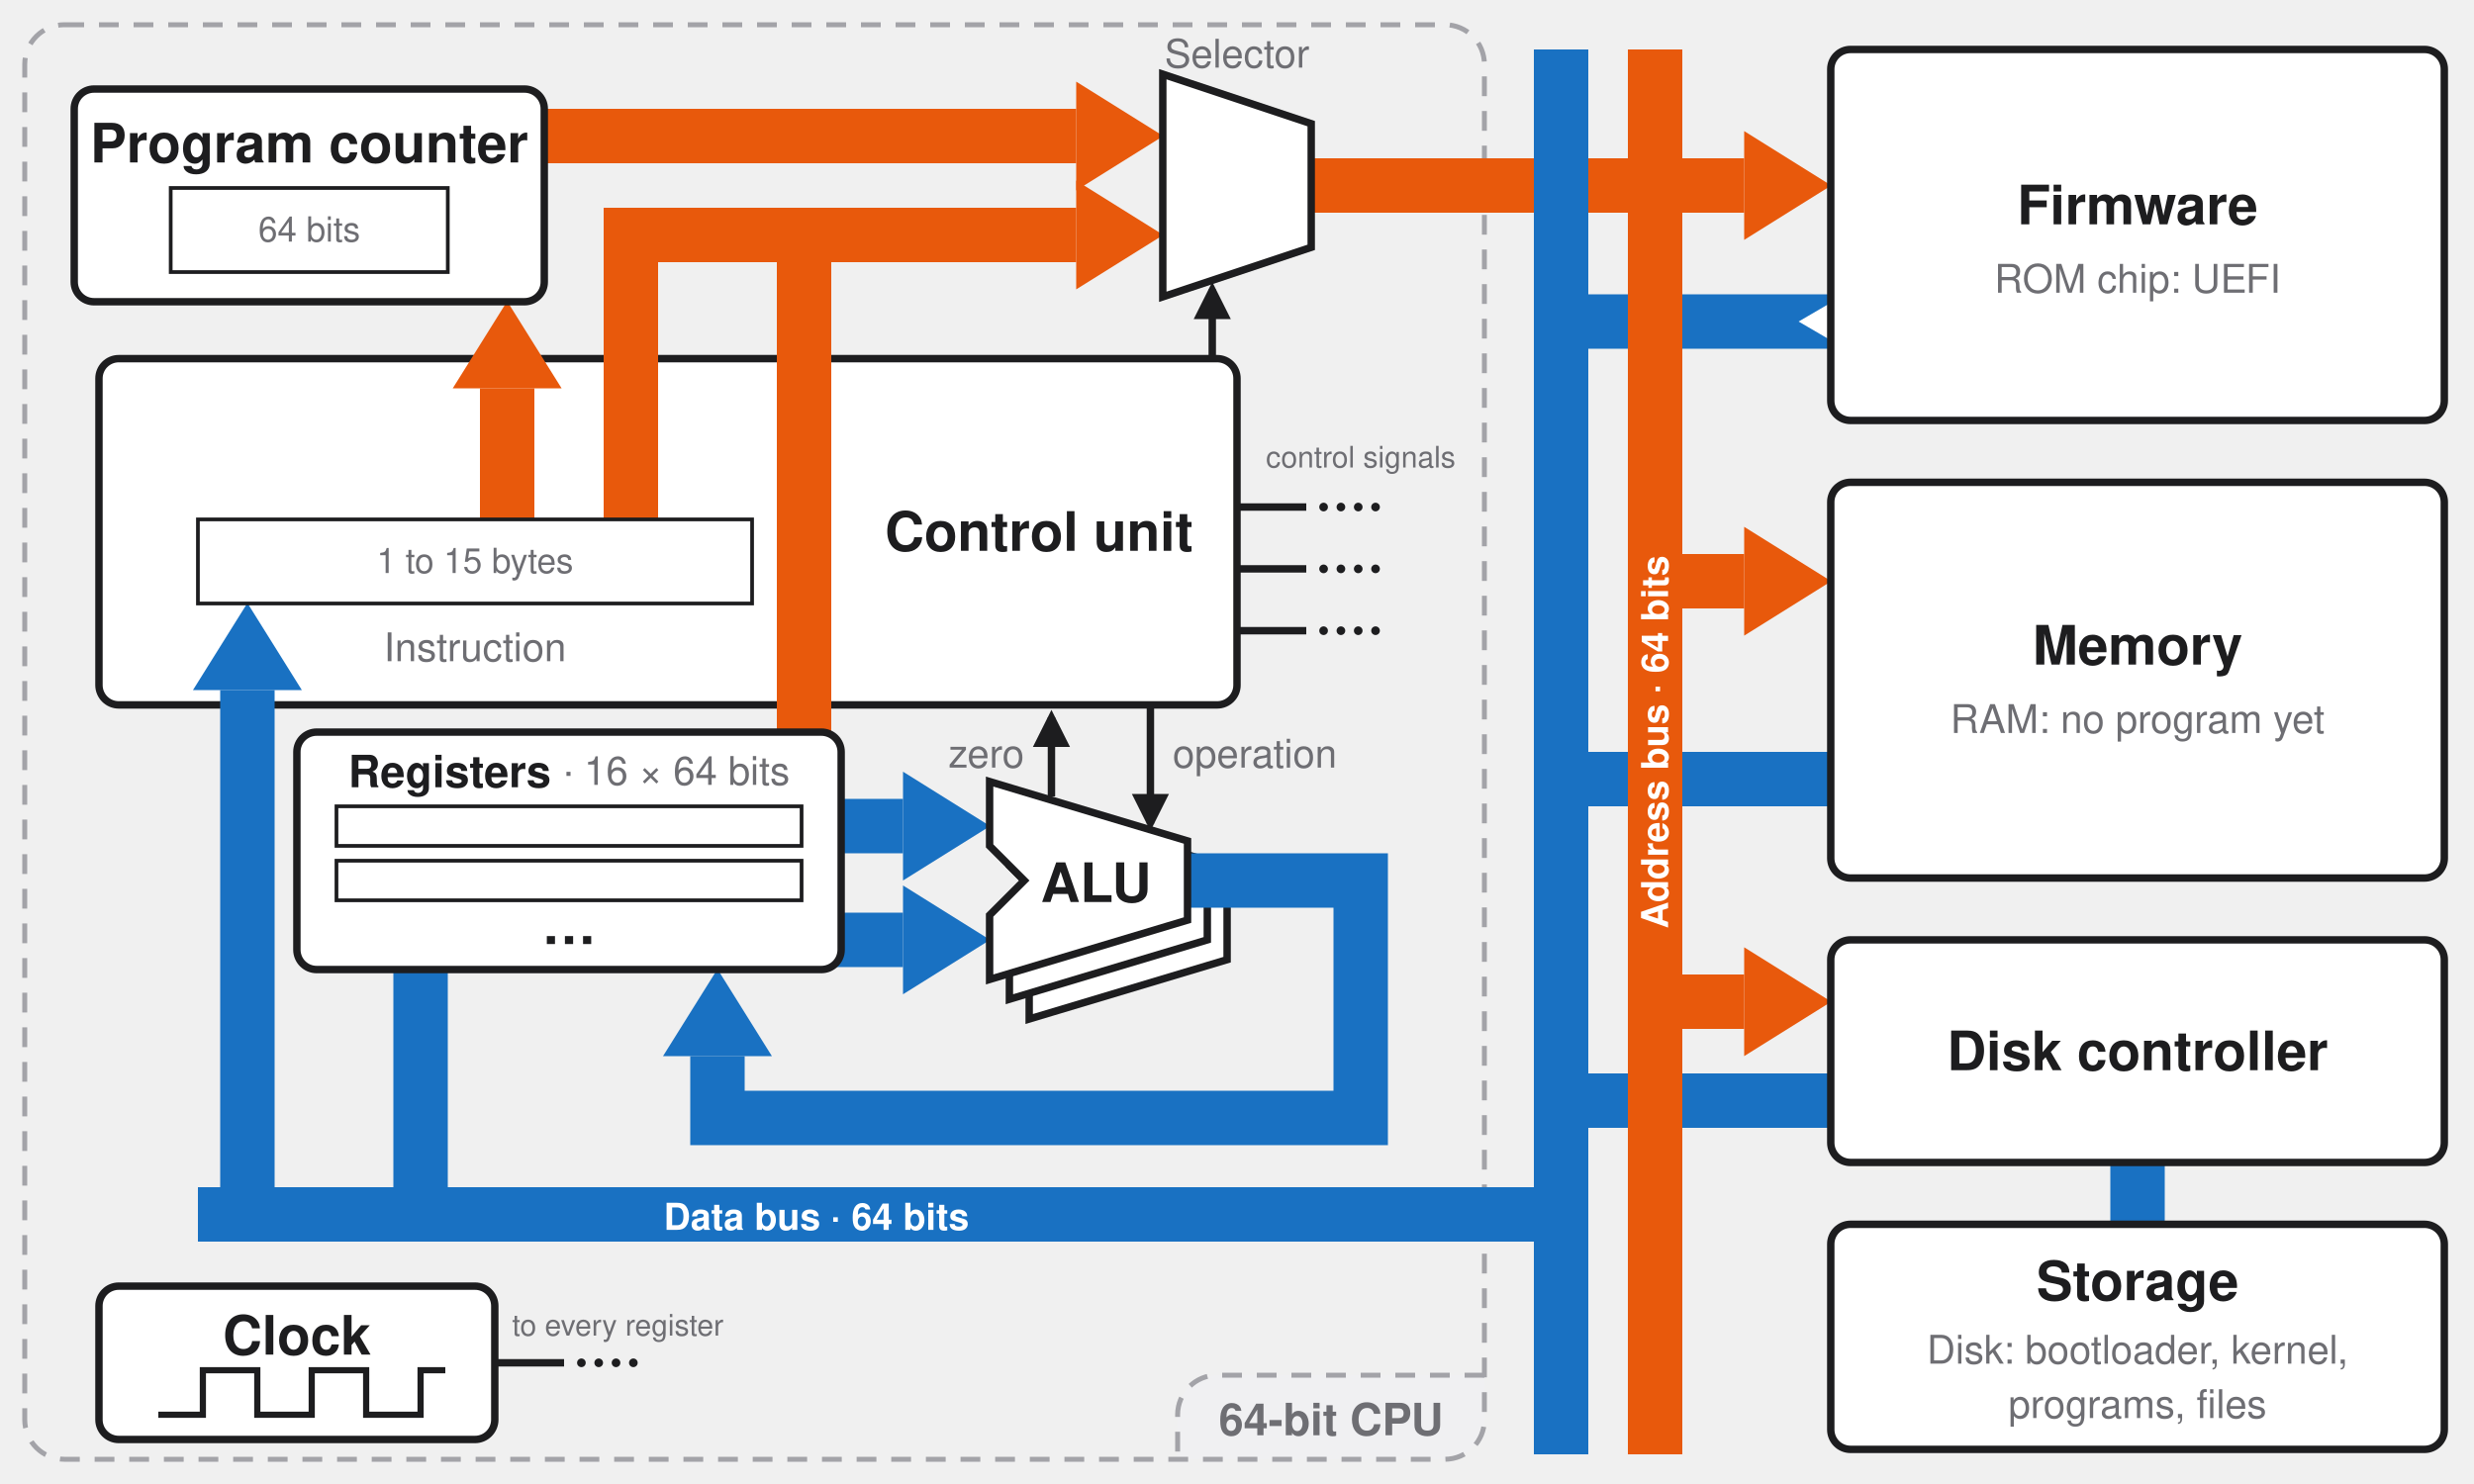
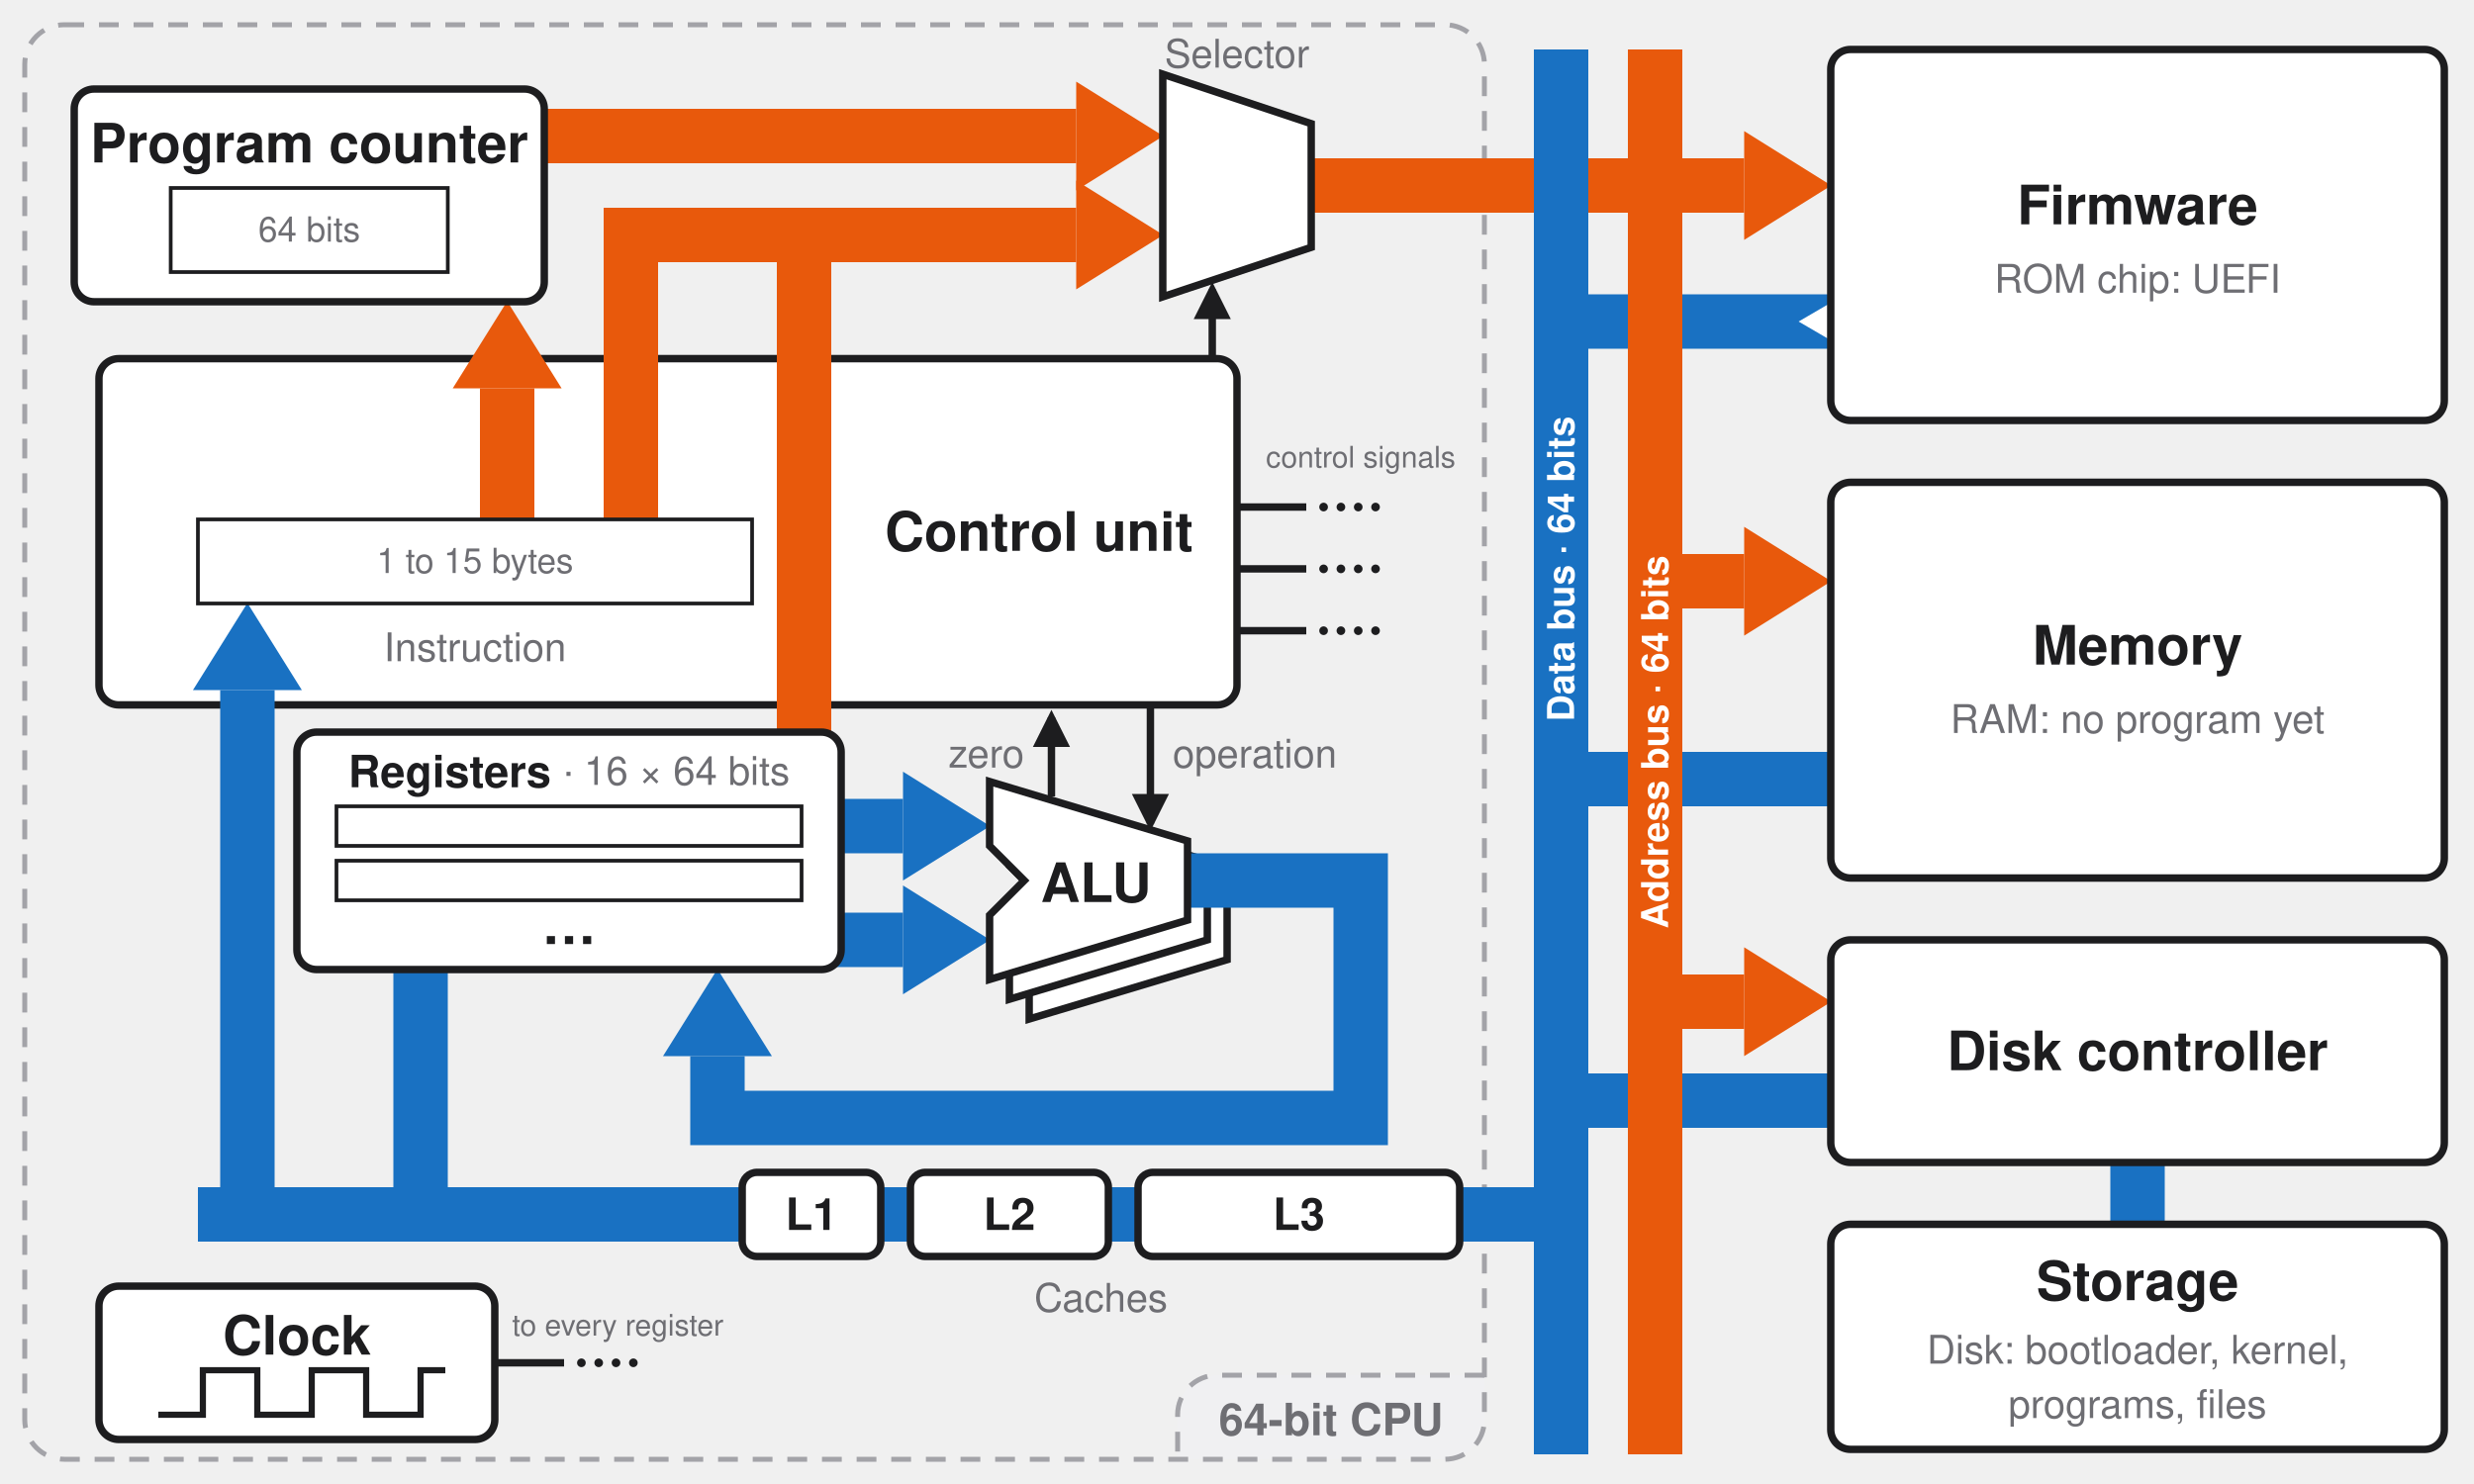
<svg xmlns="http://www.w3.org/2000/svg" class="diagram" data-family="machine" viewBox="0 0 1000 600" width="1000" height="600">
  <style id="diagram-styles">
    svg.diagram[data-family='machine'] .frame { fill: none; stroke: #a3a3a8; stroke-width: 2; stroke-dasharray: 8 6; }
    svg.diagram[data-family='machine'] .box { fill: #ffffff; stroke: #1d1d1f; stroke-width: 3; }
    svg.diagram[data-family='machine'] .label { font-family: Helvetica, Arial, sans-serif; font-size: 22px; font-weight: bold; fill: #1d1d1f; text-anchor: middle; dominant-baseline: middle; }
    svg.diagram[data-family='machine'] .small { font-family: Helvetica, Arial, sans-serif; font-size: 16px; fill: #6e6e73; text-anchor: middle; dominant-baseline: middle; }
    svg.diagram[data-family='machine'] .tiny { font-family: Helvetica, Arial, sans-serif; font-size: 14px; fill: #6e6e73; text-anchor: middle; dominant-baseline: middle; }
    svg.diagram[data-family='machine'] .label.minor { font-size: 18px; }
    /* The processor's name, in the pill in its corner */
    svg.diagram[data-family='machine'] .label.chip-name { font-size: 18px; fill: #6e6e73; }
    svg.diagram[data-family='machine'] .chip-tab { fill: #f0f0f2; }
    /* What a single wire is labelled with */
    svg.diagram[data-family='machine'] .tiny.signal { font-size: 12px; }
    /* The memory's read and write controls, which a step can light one of */
    svg.diagram[data-family='machine'] .tiny.read-write { font-size: 11px; }
    svg.diagram[data-family='machine'] text.start { text-anchor: start; }
    svg.diagram[data-family='machine'] text.end { text-anchor: end; }
    svg.diagram[data-family='machine'] .data-path { fill: none; stroke: #1971c2; stroke-width: 22; stroke-linejoin: miter; }
    svg.diagram[data-family='machine'] .address-path { fill: none; stroke: #e8590c; stroke-width: 22; stroke-linejoin: miter; }
    svg.diagram[data-family='machine'] .data-bus { fill: #1971c2; }
    svg.diagram[data-family='machine'] .address-bus { fill: #e8590c; }
    svg.diagram[data-family='machine'] .wire { fill: none; stroke: #1d1d1f; stroke-width: 3; }
    svg.diagram[data-family='machine'] .wire.thin { stroke-width: 2; }
    /* The clock's square wave */
    svg.diagram[data-family='machine'] .clock-wave { fill: none; stroke: #1d1d1f; stroke-width: 2.5; }
    /* A wire that goes on somewhere not drawn */
    svg.diagram[data-family='machine'] .wire-dots { fill: none; stroke: #1d1d1f; stroke-width: 3.5; stroke-linecap: round; stroke-dasharray: 0 7; }
    svg.diagram[data-family='machine'] .bus-label { font-family: Helvetica, Arial, sans-serif; font-size: 15px; font-weight: bold; fill: #ffffff; text-anchor: middle; dominant-baseline: middle; }
    svg.diagram[data-family='machine'] .cell { fill: #ffffff; stroke: #a3a3a8; stroke-width: 1.5; }
    /* A connection the control signals open between two components, drawn
       like a live wire in the circuits, its white casing keeping it apart
       from the paths it crosses */
    svg.diagram[data-family='machine'] .live-casing { fill: none; stroke: #ffffff; stroke-width: 8; stroke-linecap: round; stroke-linejoin: round; }
    svg.diagram[data-family='machine'] .live-wire { fill: none; stroke: #d9480f; stroke-width: 4; stroke-linecap: round; stroke-linejoin: round; }
    svg.diagram[data-family='machine'] .live-current { fill: none; stroke: #ffd43b; stroke-width: 3; stroke-linecap: round; stroke-dasharray: 1 11; }
    svg.diagram[data-family='machine'] .bit { fill: #ffffff; stroke: #1d1d1f; stroke-width: 1.5; }
    svg.diagram[data-family='machine'] .step { fill: #ffffff; stroke: #a3a3a8; stroke-width: 1.5; }
    svg.diagram[data-family='machine'] .cell-address { font-family: Menlo, Consolas, monospace; font-size: 16px; fill: #6e6e73; text-anchor: end; dominant-baseline: middle; }
    svg.diagram[data-family='machine'] .bits { font-family: Menlo, Consolas, monospace; font-size: 15px; fill: #1d1d1f; dominant-baseline: middle; }
    svg.diagram[data-family='machine'] .bits.unused { fill: #a3a3a8; }
    svg.diagram[data-family='machine'] .annotation { font-family: Menlo, Consolas, monospace; font-size: 12px; fill: #1971c2; text-anchor: end; dominant-baseline: middle; }
    svg.diagram[data-family='machine'] .marker-data { fill: #1971c2; }
    svg.diagram[data-family='machine'] .marker-address { fill: #e8590c; }
    svg.diagram[data-family='machine'] .marker-wire { fill: #1d1d1f; }

    /* --- What the steps show ------------------------------------------- */

    /* A pill of the cycle, or the cell being read or written, lit like a lamp */
    svg.diagram[data-family='machine'] :is(.cell, .step).lit { fill: #fff3bf; stroke: #f59f00; }
    svg.diagram[data-family='machine'] .cell.lit { stroke-width: 3; }
    svg.diagram[data-family='machine'] .step.lit { stroke-width: 2; }
    /* A control signal the control unit gives, in red */
    svg.diagram[data-family='machine'] .wire.lit { stroke: #e03131; }
    svg.diagram[data-family='machine'] .wire.lit[marker-end] { marker-end: url(#wire-arrow-lit); }
    svg.diagram[data-family='machine'] .marker-wire.lit-marker { fill: #e03131; }
    /* The clock's tick: its wave and its wire in red, flashing as the step
       starts */
    svg.diagram[data-family='machine'] .clock-wave.lit { stroke: #e03131; }
    /* R or W of the memory's controls, in red, the other letters paled, all
       drawn over the controls with a halo hiding them */
    svg.diagram[data-family='machine'] .read-write.lit { fill: #e03131; stroke: #ffffff; stroke-width: 3; stroke-linejoin: round; paint-order: stroke; }
    svg.diagram[data-family='machine'] .read-write.lit .unlit { fill: #c7c7cc; }
    /* A register's value, one binary digit in each of its boxes */
    svg.diagram[data-family='machine'] .bit-value { font-family: Menlo, Consolas, monospace; font-size: 18px; fill: #1d1d1f; text-anchor: middle; dominant-baseline: middle; }
    /* What the room says aloud: a register's value in decimal, the decoded
       instruction over the captions it replaces */
    svg.diagram[data-family='machine'] :is(.decimal, .decoded) { font-family: Helvetica, Arial, sans-serif; font-size: 18px; font-weight: bold; fill: #1971c2; text-anchor: middle; dominant-baseline: middle; }
    svg.diagram[data-family='machine'] .decoded { font-family: Menlo, Consolas, monospace; }
    svg.diagram[data-family='machine'] .mask { fill: #ffffff; }

    /* --- Focus --------------------------------------------------------- */

    /* A part the current step is not about is drawn paler, rather than made
       transparent, which would show the paths drawn under the boxes. Values
       stay as they are, the room following them from step to step. */
    svg.diagram[data-family='machine'] :is(.faded.box, .faded .box, .faded .bit) { stroke: #dcdce0; }
    svg.diagram[data-family='machine'] :is(.faded .cell) { stroke: #ebebee; }
    svg.diagram[data-family='machine'] :is(.faded .label, .faded .small, .faded .tiny, .faded .cell-address) { fill: #cfcfd4; }
    svg.diagram[data-family='machine'] :is(.faded .bits) { fill: #8e8e93; }
    svg.diagram[data-family='machine'] :is(.faded.data-path, .faded .data-path) { stroke: #dbe8f7; }
    svg.diagram[data-family='machine'] :is(.faded.address-path, .faded .address-path) { stroke: #fbe5d7; }
    svg.diagram[data-family='machine'] :is(.faded .data-bus) { fill: #dbe8f7; }
    svg.diagram[data-family='machine'] :is(.faded .address-bus) { fill: #fbe5d7; }
    svg.diagram[data-family='machine'] :is(.faded.wire, .faded .wire, .faded .wire-dots, .faded .clock-wave) { stroke: #dcdce0; }
    /* An arrowhead takes its colour from its marker, not from its path */
    svg.diagram[data-family='machine'] :is(.faded.data-path, .faded .data-path)[marker-end] { marker-end: url(#data-arrow-faded); }
    svg.diagram[data-family='machine'] :is(.faded.address-path, .faded .address-path)[marker-end] { marker-end: url(#address-arrow-faded); }
    svg.diagram[data-family='machine'] :is(.faded.wire, .faded .wire)[marker-end] { marker-end: url(#wire-arrow-faded); }
    svg.diagram[data-family='machine'] .marker-data.faded-marker { fill: #dbe8f7; }
    svg.diagram[data-family='machine'] .marker-address.faded-marker { fill: #fbe5d7; }
    svg.diagram[data-family='machine'] .marker-wire.faded-marker { fill: #dcdce0; }

    @media screen and (prefers-reduced-motion: no-preference) {
      /* Current running along a live wire */
      svg.diagram[data-family='machine'] .live-current { animation: machine-current 0.6s linear infinite; }
      svg.diagram[data-family='machine'] .tick.visible { animation: machine-tick 0.36s ease-in-out; }
      /* Focus changes in a moment rather than at once */
      svg.diagram[data-family='machine'] :is([data-faded-at], [data-faded-at] *) { transition: fill 0.18s, stroke 0.18s; }
    }
    @keyframes machine-tick {
      50% { opacity: 0.15; }
    }
    @keyframes machine-current {
      to { stroke-dashoffset: -12; }
    }
  </style>
  <defs id="diagram-defs">
    <marker id="data-arrow" viewBox="0 0 8 10" refX="0" refY="5" markerWidth="1.6" markerHeight="2" orient="auto">
      <path class="marker-data" d="M0 0 L8 5 L0 10 z" />
    </marker>
    <marker id="address-arrow" viewBox="0 0 8 10" refX="0" refY="5" markerWidth="1.6" markerHeight="2" orient="auto">
      <path class="marker-address" d="M0 0 L8 5 L0 10 z" />
    </marker>
    <marker id="wire-arrow" viewBox="0 0 10 10" refX="8" refY="5" markerWidth="5" markerHeight="5" orient="auto">
      <path class="marker-wire" d="M0 0 L10 5 L0 10 z" />
    </marker>
    <marker id="wire-arrow-lit" viewBox="0 0 10 10" refX="8" refY="5" markerWidth="5" markerHeight="5" orient="auto">
      <path class="marker-wire lit-marker" d="M0 0 L10 5 L0 10 z" />
    </marker>
    <marker id="data-arrow-faded" viewBox="0 0 8 10" refX="0" refY="5" markerWidth="1.6" markerHeight="2" orient="auto">
      <path class="marker-data faded-marker" d="M0 0 L8 5 L0 10 z" />
    </marker>
    <marker id="address-arrow-faded" viewBox="0 0 8 10" refX="0" refY="5" markerWidth="1.6" markerHeight="2" orient="auto">
      <path class="marker-address faded-marker" d="M0 0 L8 5 L0 10 z" />
    </marker>
    <marker id="wire-arrow-faded" viewBox="0 0 10 10" refX="8" refY="5" markerWidth="5" markerHeight="5" orient="auto">
      <path class="marker-wire faded-marker" d="M0 0 L10 5 L0 10 z" />
    </marker>
  </defs>
  <path class="chip-tab" d="M600 556 V574 A16 16 0 0 1 584 590 H476 V572 A16 16 0 0 1 492 556 Z" />
  <rect class="frame" x="10" y="10" width="590" height="580" rx="16" />
  <path class="frame" d="M600 556 H492 A16 16 0 0 0 476 572 V590" />
  <text class="label chip-name" x="538" y="574">64-bit CPU</text>
  <g id="control-unit">
    <rect class="box" x="40" y="145" width="460" height="140" rx="8" />
    <text class="label" x="420" y="215">Control unit</text>
  </g>
  <g id="alu-others">
    <polygon class="box" points="416,332 416,358 430,372 416,386 416,412 496,388 496,356" />
    <polygon class="box" points="408,324 408,350 422,364 408,378 408,404 488,380 488,348" />
  </g>
  <g id="paths">
    <path id="path-pc-selector" class="address-path" d="M216 55 H435" marker-end="url(#address-arrow)" />
    <path id="path-ir-selector" class="address-path" d="M255 214 V95 H435" marker-end="url(#address-arrow)" />
    <path id="path-ir-pc" class="address-path" d="M205 214 V157" marker-end="url(#address-arrow)" />
    <path id="path-registers-selector" class="address-path" d="M325 310 V95" />
    <path id="path-bus-ir" class="data-path" d="M100 484 V279" marker-end="url(#data-arrow)" />
    <path id="path-registers-bus" class="data-path" d="M170 390 V484" />
    <path id="path-registers-alu-a" class="data-path" d="M336 334 H365" marker-end="url(#data-arrow)" />
    <path id="path-registers-alu-b" class="data-path" d="M336 380 H365" marker-end="url(#data-arrow)" />
    <path id="path-alu-registers" class="data-path" d="M476 356 H550 V452 H290 V427" marker-end="url(#data-arrow)" />
  </g>
  <path id="path-selector-address-bus" class="address-path" d="M526 75 H669" />
  <path id="path-data-bus-firmware" class="data-path" d="M631 130 H742" />
  <path id="path-data-bus-memory" class="data-path" d="M631 315 H742" />
  <path id="path-data-bus-controller" class="data-path" d="M631 445 H742" />
  <g id="data-bus">
    <rect class="data-bus" x="620" y="20" width="22" height="568" />
    <rect class="data-bus" x="80" y="480" width="562" height="22" />
-     <text class="bus-label" x="330" y="492">Data bus · 64 bits</text>
+     <text class="bus-label" x="631" y="230" transform="rotate(-90 631 230)">Data bus · 64 bits</text>
+   </g>
+   <g id="caches">
+     <g id="cache-l1">
+       <rect class="box" x="300" y="474" width="56" height="34" rx="6" />
+       <text class="label minor" x="328" y="491">L1</text>
+     </g>
+     <g id="cache-l2">
+       <rect class="box" x="368" y="474" width="80" height="34" rx="6" />
+       <text class="label minor" x="408" y="491">L2</text>
+     </g>
+     <g id="cache-l3">
+       <rect class="box" x="460" y="474" width="130" height="34" rx="6" />
+       <text class="label minor" x="525" y="491">L3</text>
+     </g>
+     <text class="small" x="445" y="525">Caches</text>
  </g>
  <g id="address-bus">
    <rect class="address-bus" x="658" y="20" width="22" height="568" />
  </g>
  <path id="path-address-bus-firmware" class="address-path" d="M669 75 H705" marker-end="url(#address-arrow)" />
  <path id="path-address-bus-memory" class="address-path" d="M669 235 H705" marker-end="url(#address-arrow)" />
  <path id="path-address-bus-controller" class="address-path" d="M669 405 H705" marker-end="url(#address-arrow)" />
  <polygon points="739,123 739,137 727,130" fill="#ffffff" />
  <text class="bus-label" x="669" y="300" transform="rotate(-90 669 300)">Address bus · 64 bits</text>
  <g id="selector">
    <polygon class="box" points="470,30 530,50 530,100 470,120" />
    <text class="small" x="500" y="22">Selector</text>
  </g>
  <path id="wire-select" class="wire" d="M490 145 V117" marker-end="url(#wire-arrow)" />
  <g id="program-counter">
    <rect class="box" x="30" y="36" width="190" height="86" rx="8" />
    <text class="label" x="125" y="58">Program counter</text>
    <rect class="bit" x="69" y="76" width="112" height="34" />
    <text class="tiny" x="125" y="93">64 bits</text>
  </g>
  <g id="instruction-register">
    <rect class="bit" x="80" y="210" width="224" height="34" />
    <text class="tiny" x="192" y="227">1 to 15 bytes</text>
  </g>
  <text class="small" x="192" y="262">Instruction</text>
  <g id="registers">
    <rect class="box" x="120" y="296" width="220" height="96" rx="8" />
    <text class="small" x="230" y="312">
      <tspan class="label minor">Registers</tspan> · 16 × 64 bits</text>
    <rect class="bit" x="136" y="326" width="188" height="16" />
    <rect class="bit" x="136" y="348" width="188" height="16" />
    <text class="label" x="230" y="374">…</text>
  </g>
  <g id="alu">
    <polygon class="box" points="400,316 400,342 414,356 400,370 400,396 480,372 480,340" />
    <text class="label" x="443" y="357">ALU</text>
  </g>
  <path id="wire-zero" class="wire" d="M425 322 V290" marker-end="url(#wire-arrow)" />
  <text class="small end" x="414" y="305">zero</text>
  <path id="wire-operation" class="wire" d="M465 285 V333" marker-end="url(#wire-arrow)" />
  <text class="small start" x="474" y="305">operation</text>
  <g id="control-signals">
    <path class="wire" d="M500 205 H528" />
    <path class="wire-dots" d="M535 205 H556" />
    <path class="wire" d="M500 230 H528" />
    <path class="wire-dots" d="M535 230 H556" />
    <path class="wire" d="M500 255 H528" />
    <path class="wire-dots" d="M535 255 H556" />
    <text class="tiny signal" x="550" y="185">control signals</text>
  </g>
  <g id="clock">
    <rect class="box" x="40" y="520" width="160" height="62" rx="8" />
    <text class="label" x="120" y="540">Clock</text>
    <path class="clock-wave" d="M64 572 H82 V554 H104 V572 H126 V554 H148 V572 H170 V554 H180" />
  </g>
  <g id="wire-clock">
    <path class="wire" d="M200 551 H228" />
    <path class="wire-dots" d="M235 551 H256" />
  </g>
  <text class="tiny signal start" x="207" y="536">to every register</text>
  <g id="firmware">
    <rect class="box" x="740" y="20" width="248" height="150" rx="8" />
    <text class="label" x="864" y="83">Firmware</text>
    <text class="small" x="864" y="113">ROM chip: UEFI</text>
  </g>
  <g id="memory">
    <rect class="box" x="740" y="195" width="248" height="160" rx="8" />
    <text class="label" x="864" y="261">Memory</text>
    <text class="small" x="864" y="291">RAM: no program yet</text>
  </g>
  <path id="path-controller-storage" class="data-path" d="M864 465 V500" />
  <g id="disk-controller">
    <rect class="box" x="740" y="380" width="248" height="90" rx="8" />
    <text class="label" x="864" y="425">Disk controller</text>
  </g>
  <g id="storage">
    <rect class="box" x="740" y="495" width="248" height="91" rx="8" />
    <text class="label" x="864" y="518">Storage</text>
    <text class="small" x="864" y="546">Disk: bootloader, kernel,</text>
    <text class="small" x="864" y="568">programs, files</text>
  </g>
</svg>
